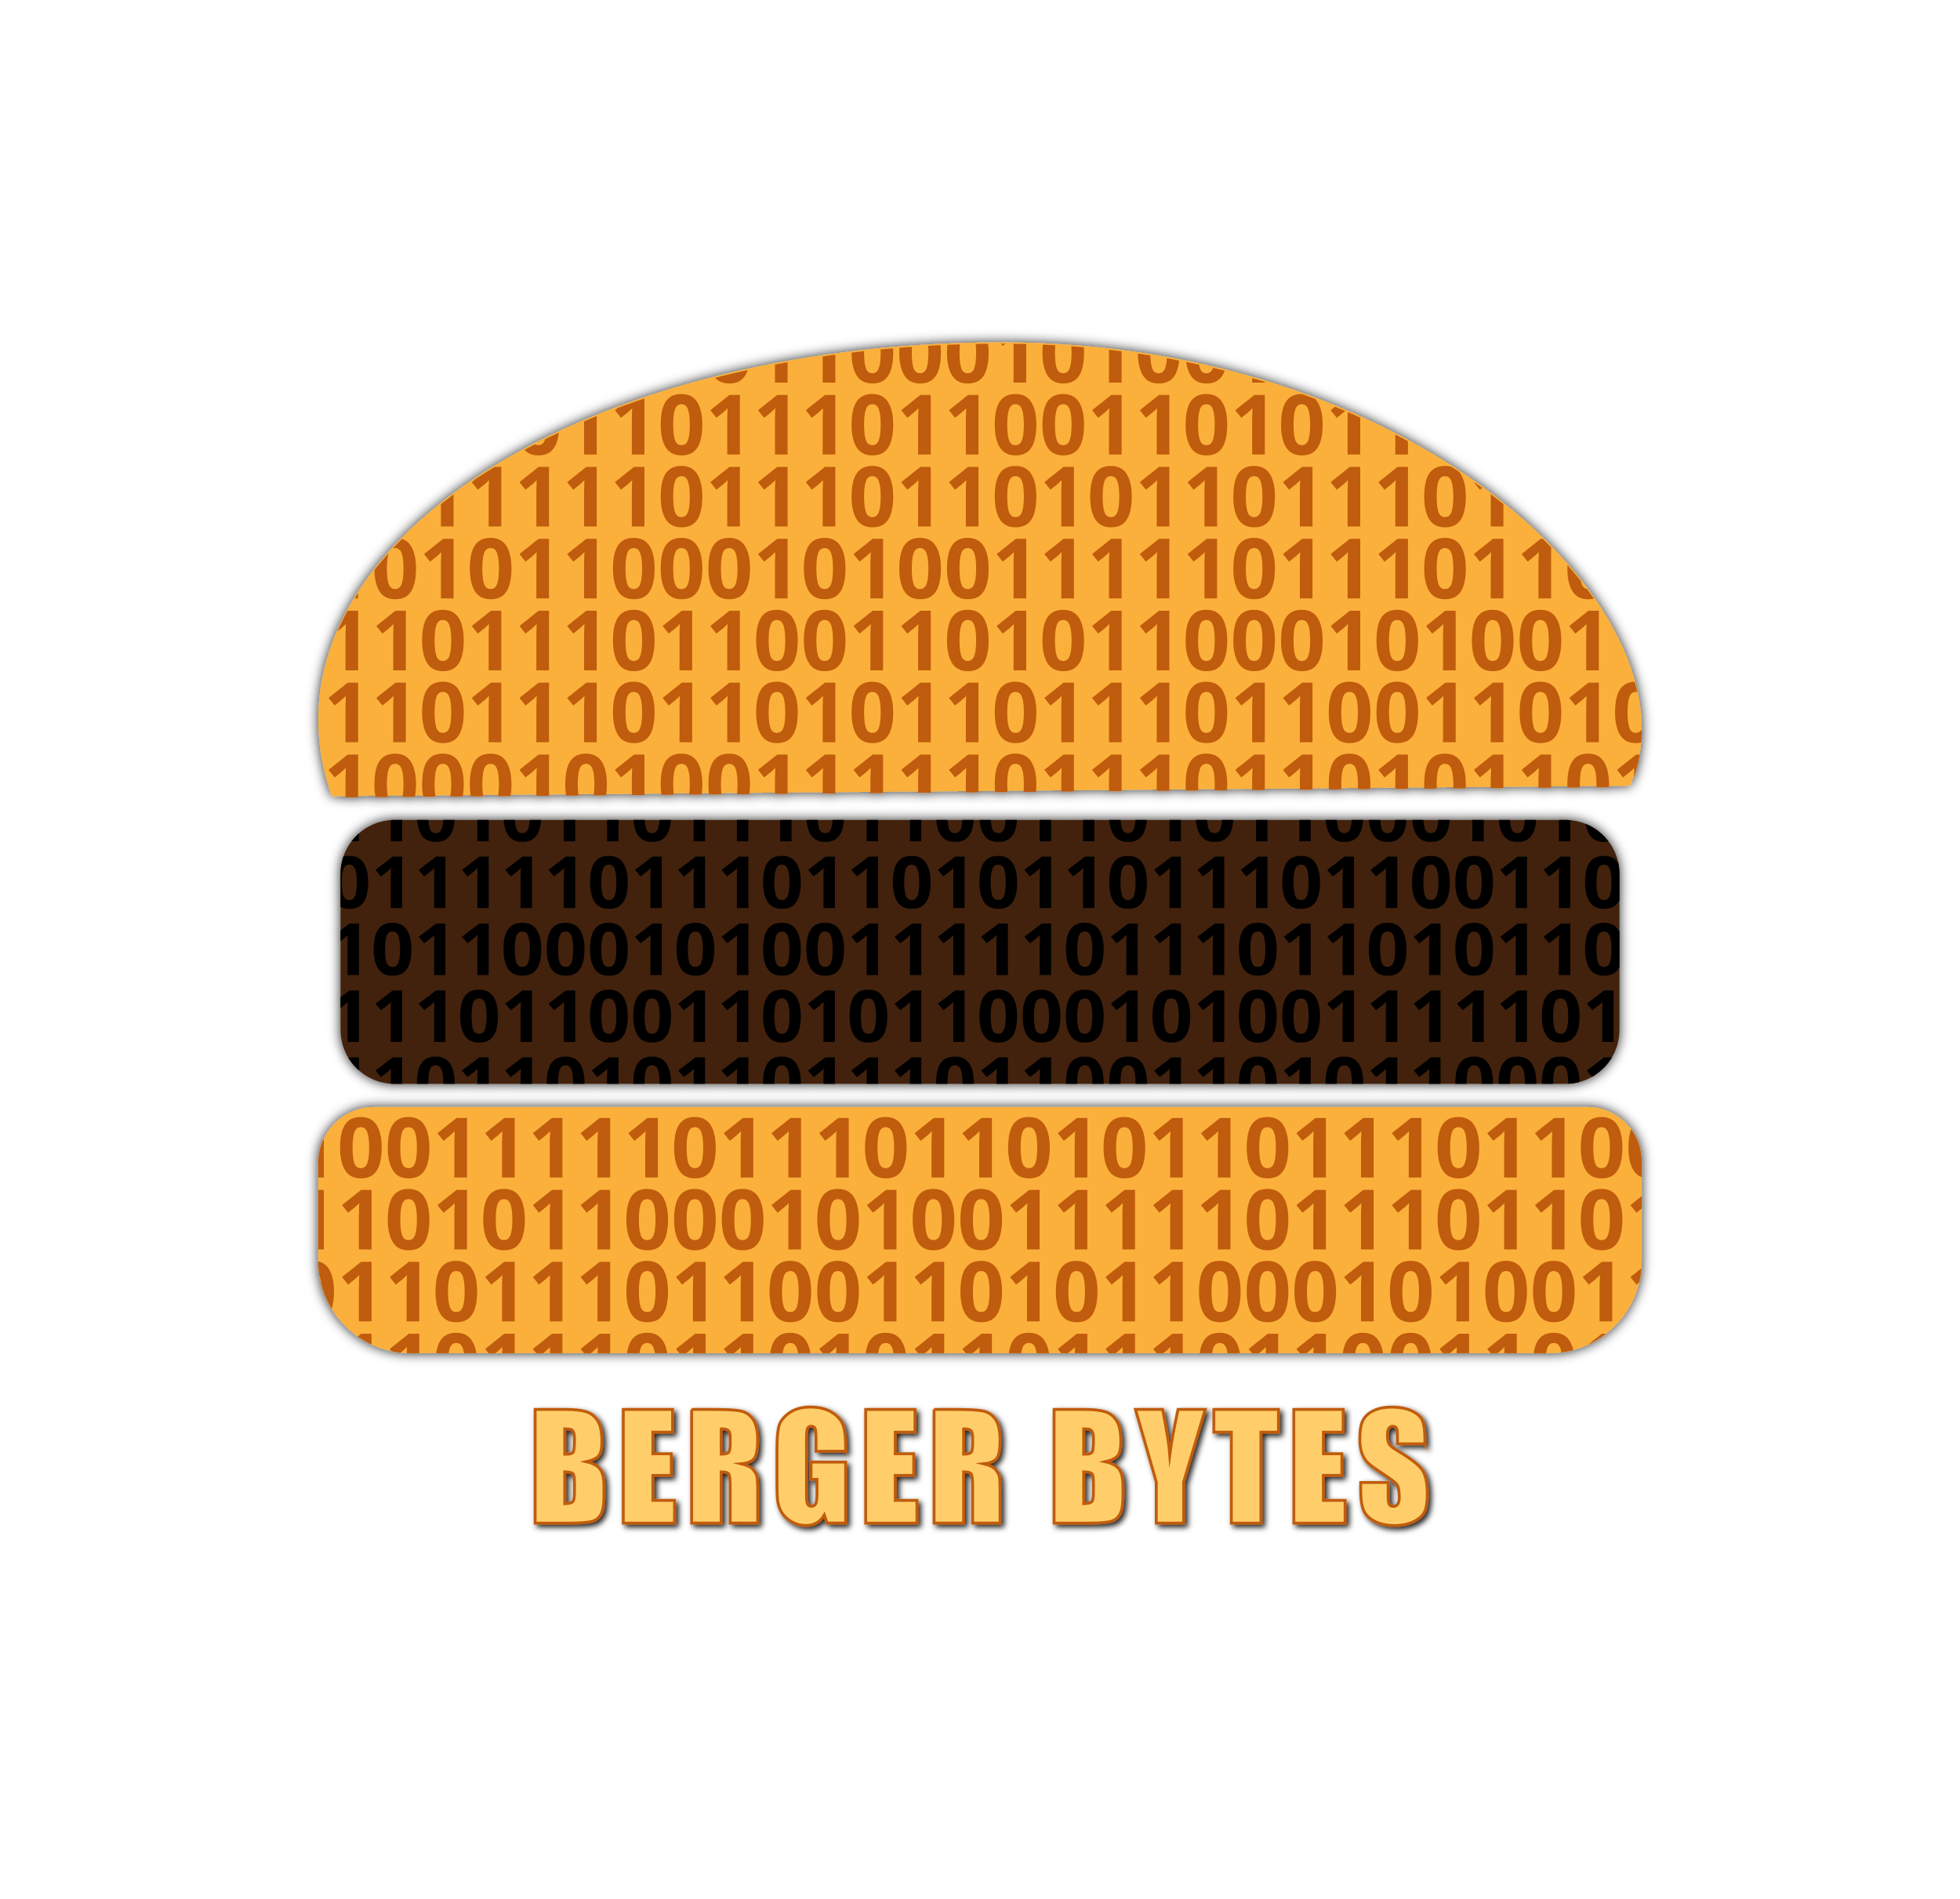
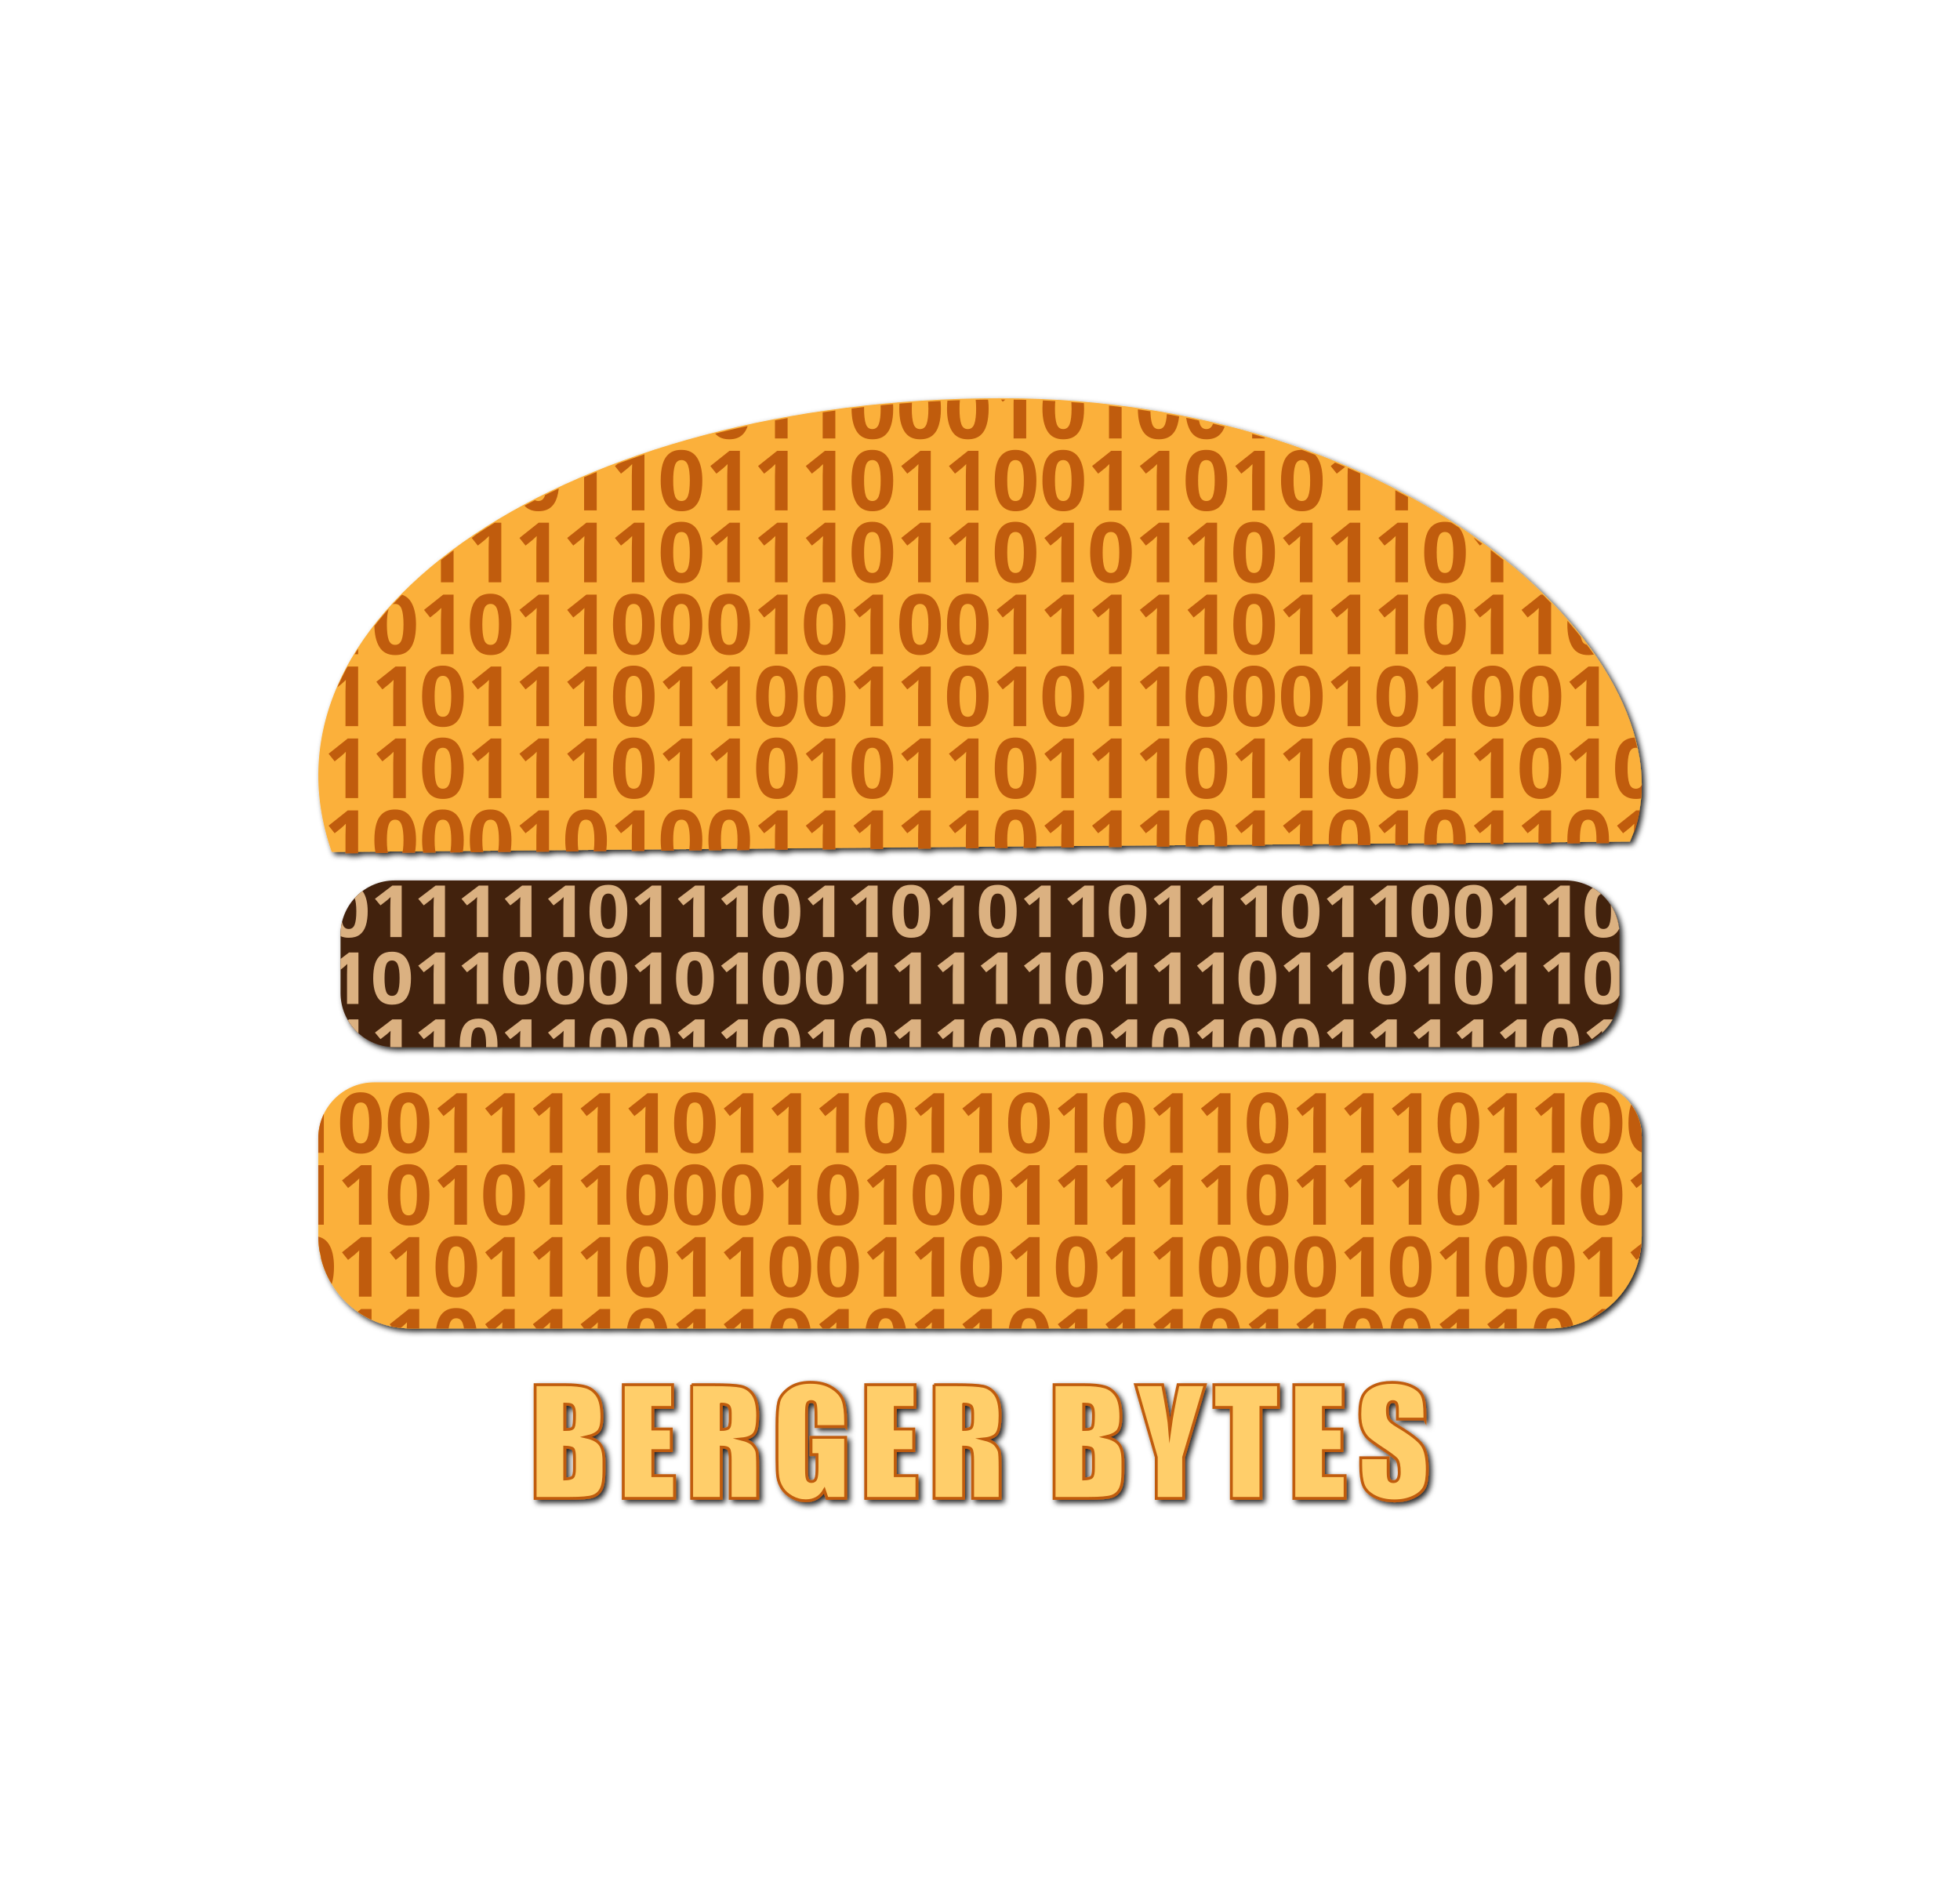
<svg xmlns="http://www.w3.org/2000/svg" id="Layer_1" data-name="Layer 1" viewBox="0 0 681.33 660.07">
  <defs>
    <style>
      .cls-1 {
        filter: url(#drop-shadow-2);
      }

      .cls-2 {
+         fill: #dbb181;
+         font-size: 25.04px;
+         letter-spacing: 0em;
+       }
+ 
+       .cls-2, .cls-3 {
+         font-family: MicrosoftNewTaiLue-Bold, 'Microsoft New Tai Lue';
+         font-weight: 700;
+       }
+ 
+       .cls-4 {
        fill: #ffce6a;
        stroke: #c05b09;
        stroke-miterlimit: 10;
      }

-       .cls-3 {
+       .cls-5 {
        fill: none;
      }

-       .cls-4 {
+       .cls-3 {
        fill: #c05b09;
        font-size: 29px;
        letter-spacing: 0em;
-       }
- 
-       .cls-4, .cls-5 {
-         font-family: MicrosoftNewTaiLue-Bold, 'Microsoft New Tai Lue';
-         font-weight: 700;
      }

      .cls-6 {
        clip-path: url(#clippath-1);
      }

      .cls-7 {
-         filter: url(#drop-shadow-1);
+         fill: #42210b;
      }

      .cls-8 {
-         clip-path: url(#clippath-3);
+         filter: url(#drop-shadow-3);
      }

      .cls-9 {
-         fill: #42210b;
+         clip-path: url(#clippath-2);
      }

      .cls-10 {
-         clip-path: url(#clippath-2);
-       }
- 
-       .cls-5 {
-         font-size: 25.04px;
-         letter-spacing: 0em;
+         clip-path: url(#clippath);
      }

      .cls-11 {
        fill: #fbb03b;
      }
    </style>
-     <filter id="drop-shadow-1" x="183.19" y="485.63" width="318" height="50" filterUnits="userSpaceOnUse">
+     <filter id="drop-shadow-2" x="183.19" y="477.63" width="318" height="49" filterUnits="userSpaceOnUse">
      <feOffset dx="1" dy="1" />
      <feGaussianBlur result="blur" stdDeviation="1" />
      <feFlood flood-color="#000" flood-opacity=".87" />
      <feComposite in2="blur" operator="in" />
      <feComposite in="SourceGraphic" />
    </filter>
-     <filter id="drop-shadow-2" x="95.92" y="108.34" width="494.16" height="412" filterUnits="userSpaceOnUse">
-       <feOffset dx="0" dy="0" />
-       <feGaussianBlur result="blur-2" stdDeviation="2" />
+     <filter id="drop-shadow-3" x="95.92" y="127.74" width="494.16" height="384" filterUnits="userSpaceOnUse">
+       <feOffset dx="1" dy="1" />
+       <feGaussianBlur result="blur-2" stdDeviation="1" />
      <feFlood flood-color="#000" flood-opacity=".87" />
      <feComposite in2="blur-2" operator="in" />
      <feComposite in="SourceGraphic" />
    </filter>
+     <clipPath id="clippath">
+       <path class="cls-5" d="M115.32,296.61c-29.38-83.91,83.73-157.73,232.71-157.73s244.02,97.52,218.54,154.11" />
+     </clipPath>
    <clipPath id="clippath-1">
-       <path class="cls-3" d="M115.32,277.2c-29.38-83.91,83.73-157.73,232.71-157.73s244.02,97.52,218.54,154.11" />
+       <path class="cls-5" d="M130.07,376.21h421.68c10.45,0,18.94,8.49,18.94,18.94v34.51c0,17.71-14.38,32.1-32.1,32.1H142.74c-17.71,0-32.1-14.38-32.1-32.1v-34.03c0-10.72,8.7-19.42,19.42-19.42Z" />
    </clipPath>
    <clipPath id="clippath-2">
-       <path class="cls-3" d="M130.07,384.8h421.68c10.45,0,18.94,8.49,18.94,18.94v34.51c0,17.71-14.38,32.1-32.1,32.1H142.74c-17.71,0-32.1-14.38-32.1-32.1v-34.03c0-10.72,8.7-19.42,19.42-19.42Z" />
-     </clipPath>
-     <clipPath id="clippath-3">
-       <rect class="cls-3" x="118.38" y="285.01" width="444.57" height="91.72" rx="18.8" ry="18.8" />
+       <rect class="cls-5" x="118.38" y="306.04" width="444.57" height="57.92" rx="18.8" ry="18.8" />
    </clipPath>
  </defs>
-   <path class="cls-11" d="M452.69,478.17h-241.12" />
-   <g class="cls-7">
-     <path class="cls-2" d="M186.04,489.9h10.25c3.24,0,5.69.25,7.36.76,1.67.5,3.01,1.52,4.04,3.06s1.54,4.01,1.54,7.43c0,2.31-.36,3.92-1.09,4.83-.72.91-2.15,1.61-4.29,2.1,2.38.54,3.99,1.43,4.83,2.67.85,1.25,1.27,3.16,1.27,5.73v3.66c0,2.67-.3,4.65-.92,5.94-.61,1.29-1.58,2.17-2.92,2.64-1.33.47-4.07.71-8.2.71h-11.89v-39.53ZM196.32,496.66v8.79c.44-.02.78-.02,1.03-.02,1.01,0,1.65-.25,1.93-.75.28-.5.42-1.92.42-4.26,0-1.24-.11-2.1-.34-2.6-.23-.5-.52-.81-.89-.94-.37-.13-1.08-.2-2.14-.22ZM196.32,511.6v11.06c1.45-.05,2.37-.28,2.77-.68.4-.41.6-1.41.6-3v-3.69c0-1.69-.18-2.72-.54-3.08-.36-.36-1.3-.56-2.83-.61Z" />
-     <path class="cls-2" d="M216.66,489.9h17.14v7.91h-6.86v7.5h6.42v7.52h-6.42v8.69h7.54v7.91h-17.82v-39.53Z" />
-     <path class="cls-2" d="M240.43,489.9h7.28c4.85,0,8.13.19,9.85.56,1.72.38,3.12,1.33,4.2,2.87,1.08,1.54,1.62,3.99,1.62,7.36,0,3.08-.38,5.14-1.15,6.2-.77,1.06-2.27,1.69-4.52,1.9,2.03.5,3.4,1.18,4.1,2.03.7.85,1.13,1.62,1.31,2.33.17.71.26,2.66.26,5.85v10.42h-9.55v-13.13c0-2.12-.17-3.43-.5-3.93-.33-.5-1.21-.76-2.62-.76v17.82h-10.28v-39.53ZM250.71,496.66v8.79c1.16,0,1.97-.16,2.43-.48.46-.32.7-1.35.7-3.09v-2.17c0-1.25-.22-2.08-.67-2.47-.45-.39-1.27-.59-2.45-.59Z" />
-     <path class="cls-2" d="M293.95,504.45h-10.28v-3.59c0-2.26-.1-3.68-.29-4.25-.2-.57-.66-.85-1.39-.85-.63,0-1.07.24-1.29.73-.23.49-.34,1.74-.34,3.76v18.97c0,1.77.11,2.94.34,3.5.23.56.68.84,1.37.84.75,0,1.26-.32,1.53-.95.27-.63.4-1.87.4-3.71v-4.69h-2.08v-6.01h12.04v21.22h-6.46l-.95-2.83c-.7,1.22-1.58,2.14-2.65,2.75-1.07.61-2.33.92-3.77.92-1.73,0-3.34-.42-4.85-1.26-1.51-.84-2.65-1.88-3.43-3.11-.78-1.24-1.27-2.54-1.47-3.89-.2-1.36-.29-3.4-.29-6.12v-11.74c0-3.78.2-6.52.61-8.23.41-1.71,1.58-3.28,3.5-4.7,1.93-1.42,4.42-2.14,7.48-2.14s5.51.62,7.5,1.86c1.99,1.24,3.28,2.71,3.88,4.41.6,1.7.9,4.17.9,7.41v1.71Z" />
-     <path class="cls-2" d="M300.93,489.9h17.14v7.91h-6.86v7.5h6.42v7.52h-6.42v8.69h7.54v7.91h-17.82v-39.53Z" />
-     <path class="cls-2" d="M324.7,489.9h7.28c4.85,0,8.13.19,9.85.56,1.72.38,3.12,1.33,4.2,2.87,1.08,1.54,1.62,3.99,1.62,7.36,0,3.08-.38,5.14-1.15,6.2-.77,1.06-2.27,1.69-4.52,1.9,2.03.5,3.4,1.18,4.1,2.03.7.85,1.13,1.62,1.31,2.33.17.71.26,2.66.26,5.85v10.42h-9.55v-13.13c0-2.12-.17-3.43-.5-3.93-.33-.5-1.21-.76-2.62-.76v17.82h-10.28v-39.53ZM334.98,496.66v8.79c1.16,0,1.97-.16,2.43-.48.46-.32.7-1.35.7-3.09v-2.17c0-1.25-.22-2.08-.67-2.47-.45-.39-1.27-.59-2.45-.59Z" />
-     <path class="cls-2" d="M366.44,489.9h10.25c3.24,0,5.69.25,7.36.76,1.67.5,3.01,1.52,4.04,3.06s1.54,4.01,1.54,7.43c0,2.31-.36,3.92-1.09,4.83-.72.91-2.15,1.61-4.29,2.1,2.38.54,3.99,1.43,4.83,2.67.85,1.25,1.27,3.16,1.27,5.73v3.66c0,2.67-.3,4.65-.92,5.94-.61,1.29-1.58,2.17-2.92,2.64-1.33.47-4.07.71-8.2.71h-11.89v-39.53ZM376.72,496.66v8.79c.44-.02.78-.02,1.03-.02,1.01,0,1.65-.25,1.93-.75.28-.5.42-1.92.42-4.26,0-1.24-.11-2.1-.34-2.6-.23-.5-.52-.81-.89-.94-.37-.13-1.08-.2-2.14-.22ZM376.72,511.6v11.06c1.45-.05,2.37-.28,2.77-.68.4-.41.6-1.41.6-3v-3.69c0-1.69-.18-2.72-.54-3.08-.36-.36-1.3-.56-2.83-.61Z" />
-     <path class="cls-2" d="M418.96,489.9l-7.5,25.22v14.31h-9.52v-14.31l-7.23-25.22h9.44c1.48,7.71,2.31,12.91,2.5,15.58.57-4.22,1.52-9.41,2.86-15.58h9.44Z" />
-     <path class="cls-2" d="M444.42,489.9v7.91h-6.1v31.62h-10.28v-31.62h-6.08v-7.91h22.46Z" />
-     <path class="cls-2" d="M449.76,489.9h17.14v7.91h-6.86v7.5h6.42v7.52h-6.42v8.69h7.54v7.91h-17.82v-39.53Z" />
-     <path class="cls-2" d="M495.31,501.86h-9.55v-2.93c0-1.37-.12-2.24-.37-2.61-.24-.37-.65-.56-1.22-.56-.62,0-1.09.25-1.4.76-.32.5-.48,1.27-.48,2.3,0,1.32.18,2.31.54,2.98.34.67,1.31,1.47,2.9,2.42,4.58,2.72,7.46,4.94,8.65,6.69,1.19,1.74,1.78,4.55,1.78,8.42,0,2.82-.33,4.89-.99,6.23-.66,1.33-1.93,2.45-3.82,3.36-1.89.9-4.09,1.36-6.59,1.36-2.75,0-5.1-.52-7.04-1.56-1.95-1.04-3.22-2.37-3.82-3.98-.6-1.61-.9-3.9-.9-6.86v-2.59h9.55v4.81c0,1.48.13,2.43.4,2.86.27.42.74.63,1.43.63s1.19-.27,1.53-.81c.33-.54.5-1.33.5-2.39,0-2.33-.32-3.85-.95-4.57-.65-.72-2.25-1.91-4.81-3.59-2.56-1.69-4.25-2.92-5.08-3.69-.83-.76-1.52-1.82-2.06-3.17-.54-1.35-.82-3.08-.82-5.18,0-3.03.39-5.24,1.16-6.64.77-1.4,2.02-2.49,3.75-3.28,1.72-.79,3.81-1.18,6.25-1.18,2.67,0,4.94.43,6.82,1.29,1.88.86,3.12,1.95,3.73,3.26.61,1.31.92,3.54.92,6.68v1.56Z" />
+   <g class="cls-1">
+     <path class="cls-4" d="M186.04,481.3h10.25c3.24,0,5.69.25,7.36.76,1.67.5,3.01,1.52,4.04,3.06s1.54,4.01,1.54,7.43c0,2.31-.36,3.92-1.09,4.83-.72.91-2.15,1.61-4.29,2.1,2.38.54,3.99,1.43,4.83,2.67.85,1.25,1.27,3.16,1.27,5.73v3.66c0,2.67-.3,4.65-.92,5.94-.61,1.29-1.58,2.17-2.92,2.64-1.33.47-4.07.71-8.2.71h-11.89v-39.53ZM196.32,488.07v8.79c.44-.02.78-.02,1.03-.02,1.01,0,1.65-.25,1.93-.75.28-.5.42-1.92.42-4.26,0-1.24-.11-2.1-.34-2.6-.23-.5-.52-.81-.89-.94-.37-.13-1.08-.2-2.14-.22ZM196.32,503.01v11.06c1.45-.05,2.37-.28,2.77-.68.4-.41.6-1.41.6-3v-3.69c0-1.69-.18-2.72-.54-3.08-.36-.36-1.3-.56-2.83-.61Z" />
+     <path class="cls-4" d="M216.66,481.3h17.14v7.91h-6.86v7.5h6.42v7.52h-6.42v8.69h7.54v7.91h-17.82v-39.53Z" />
+     <path class="cls-4" d="M240.43,481.3h7.28c4.85,0,8.13.19,9.85.56,1.72.38,3.12,1.33,4.2,2.87,1.08,1.54,1.62,3.99,1.62,7.36,0,3.08-.38,5.14-1.15,6.2-.77,1.06-2.27,1.69-4.52,1.9,2.03.5,3.4,1.18,4.1,2.03.7.85,1.13,1.62,1.31,2.33.17.71.26,2.66.26,5.85v10.42h-9.55v-13.13c0-2.12-.17-3.43-.5-3.93-.33-.5-1.21-.76-2.62-.76v17.82h-10.28v-39.53ZM250.71,488.07v8.79c1.16,0,1.97-.16,2.43-.48.46-.32.7-1.35.7-3.09v-2.17c0-1.25-.22-2.08-.67-2.47-.45-.39-1.27-.59-2.45-.59Z" />
+     <path class="cls-4" d="M293.95,495.85h-10.28v-3.59c0-2.26-.1-3.68-.29-4.25-.2-.57-.66-.85-1.39-.85-.63,0-1.07.24-1.29.73-.23.49-.34,1.74-.34,3.76v18.97c0,1.77.11,2.94.34,3.5.23.56.68.84,1.37.84.75,0,1.26-.32,1.53-.95.27-.63.4-1.87.4-3.71v-4.69h-2.08v-6.01h12.04v21.22h-6.46l-.95-2.83c-.7,1.22-1.58,2.14-2.65,2.75-1.07.61-2.33.92-3.77.92-1.73,0-3.34-.42-4.85-1.26-1.51-.84-2.65-1.88-3.43-3.11-.78-1.24-1.27-2.54-1.47-3.89-.2-1.36-.29-3.4-.29-6.12v-11.74c0-3.78.2-6.52.61-8.23.41-1.71,1.58-3.28,3.5-4.7,1.93-1.42,4.42-2.14,7.48-2.14s5.51.62,7.5,1.86c1.99,1.24,3.28,2.71,3.88,4.41.6,1.7.9,4.17.9,7.41v1.71Z" />
+     <path class="cls-4" d="M300.93,481.3h17.14v7.91h-6.86v7.5h6.42v7.52h-6.42v8.69h7.54v7.91h-17.82v-39.53Z" />
+     <path class="cls-4" d="M324.7,481.3h7.28c4.85,0,8.13.19,9.85.56,1.72.38,3.12,1.33,4.2,2.87,1.08,1.54,1.62,3.99,1.62,7.36,0,3.08-.38,5.14-1.15,6.2-.77,1.06-2.27,1.69-4.52,1.9,2.03.5,3.4,1.18,4.1,2.03.7.85,1.13,1.62,1.31,2.33.17.71.26,2.66.26,5.85v10.42h-9.55v-13.13c0-2.12-.17-3.43-.5-3.93-.33-.5-1.21-.76-2.62-.76v17.82h-10.28v-39.53ZM334.98,488.07v8.79c1.16,0,1.97-.16,2.43-.48.46-.32.7-1.35.7-3.09v-2.17c0-1.25-.22-2.08-.67-2.47-.45-.39-1.27-.59-2.45-.59Z" />
+     <path class="cls-4" d="M366.44,481.3h10.25c3.24,0,5.69.25,7.36.76,1.67.5,3.01,1.52,4.04,3.06s1.54,4.01,1.54,7.43c0,2.31-.36,3.92-1.09,4.83-.72.91-2.15,1.61-4.29,2.1,2.38.54,3.99,1.43,4.83,2.67.85,1.25,1.27,3.16,1.27,5.73v3.66c0,2.67-.3,4.65-.92,5.94-.61,1.29-1.58,2.17-2.92,2.64-1.33.47-4.07.71-8.2.71h-11.89v-39.53ZM376.72,488.07v8.79c.44-.02.78-.02,1.03-.02,1.01,0,1.65-.25,1.93-.75.28-.5.42-1.92.42-4.26,0-1.24-.11-2.1-.34-2.6-.23-.5-.52-.81-.89-.94-.37-.13-1.08-.2-2.14-.22ZM376.72,503.01v11.06c1.45-.05,2.37-.28,2.77-.68.4-.41.6-1.41.6-3v-3.69c0-1.69-.18-2.72-.54-3.08-.36-.36-1.3-.56-2.83-.61Z" />
+     <path class="cls-4" d="M418.96,481.3l-7.5,25.22v14.31h-9.52v-14.31l-7.23-25.22h9.44c1.48,7.71,2.31,12.91,2.5,15.58.57-4.22,1.52-9.41,2.86-15.58h9.44Z" />
+     <path class="cls-4" d="M444.42,481.3v7.91h-6.1v31.62h-10.28v-31.62h-6.08v-7.91h22.46Z" />
+     <path class="cls-4" d="M449.76,481.3h17.14v7.91h-6.86v7.5h6.42v7.52h-6.42v8.69h7.54v7.91h-17.82v-39.53Z" />
+     <path class="cls-4" d="M495.31,493.27h-9.55v-2.93c0-1.37-.12-2.24-.37-2.61-.24-.37-.65-.56-1.22-.56-.62,0-1.09.25-1.4.76-.32.5-.48,1.27-.48,2.3,0,1.32.18,2.31.54,2.98.34.67,1.31,1.47,2.9,2.42,4.58,2.72,7.46,4.94,8.65,6.69,1.19,1.74,1.78,4.55,1.78,8.42,0,2.82-.33,4.89-.99,6.23-.66,1.33-1.93,2.45-3.82,3.36-1.89.9-4.09,1.36-6.59,1.36-2.75,0-5.1-.52-7.04-1.56-1.95-1.04-3.22-2.37-3.82-3.98-.6-1.61-.9-3.9-.9-6.86v-2.59h9.55v4.81c0,1.48.13,2.43.4,2.86.27.42.74.63,1.43.63s1.19-.27,1.53-.81c.33-.54.5-1.33.5-2.39,0-2.33-.32-3.85-.95-4.57-.65-.72-2.25-1.91-4.81-3.59-2.56-1.69-4.25-2.92-5.08-3.69-.83-.76-1.52-1.82-2.06-3.17-.54-1.35-.82-3.08-.82-5.18,0-3.03.39-5.24,1.16-6.64.77-1.4,2.02-2.49,3.75-3.28,1.72-.79,3.81-1.18,6.25-1.18,2.67,0,4.94.43,6.82,1.29,1.88.86,3.12,1.95,3.73,3.26.61,1.31.92,3.54.92,6.68v1.56Z" />
  </g>
-   <g class="cls-1">
-     <rect class="cls-9" x="118.38" y="285.01" width="444.57" height="91.72" rx="18.8" ry="18.8" />
+   <g class="cls-8">
    <g>
-       <path class="cls-11" d="M115.32,276.73c-29.38-83.91,83.73-157.73,232.71-157.73s244.02,97.52,218.54,154.11" />
-       <g class="cls-6">
-         <text class="cls-4" transform="translate(95.92 132.99)">
+       <path class="cls-11" d="M115.32,296.14c-29.38-83.91,83.73-157.73,232.71-157.73s244.02,97.52,218.54,154.11" />
+       <g class="cls-10">
+         <text class="cls-3" transform="translate(95.92 152.4)">
          <tspan x="0" y="0">01100110101100010100111110111</tspan>
          <tspan x="0" y="25">01101011011101100110101100010</tspan>
          <tspan x="0" y="50">10011111011101101011011101100</tspan>
          <tspan x="0" y="75">11010110001010011111011101101</tspan>
          <tspan x="0" y="100">01101110110011010110001010011</tspan>
          <tspan x="0" y="125">11101110110101101110110011010</tspan>
          <tspan x="0" y="150">11000101001111101110110101101</tspan>
        </text>
      </g>
    </g>
    <g>
-       <path class="cls-11" d="M130.07,384.8h421.68c10.45,0,18.94,8.49,18.94,18.94v34.51c0,17.71-14.38,32.1-32.1,32.1H142.74c-17.71,0-32.1-14.38-32.1-32.1v-34.03c0-10.72,8.7-19.42,19.42-19.42Z" />
-       <g class="cls-10">
-         <text class="cls-4" transform="translate(100.58 359.29)">
+       <path class="cls-11" d="M130.07,376.21h421.68c10.45,0,18.94,8.49,18.94,18.94v34.51c0,17.71-14.38,32.1-32.1,32.1H142.74c-17.71,0-32.1-14.38-32.1-32.1v-34.03c0-10.72,8.7-19.42,19.42-19.42Z" />
+       <g class="cls-6">
+         <text class="cls-3" transform="translate(100.58 350.7)">
          <tspan x="0" y="0">01100110101100010100111110111</tspan>
          <tspan x="0" y="25">01101011011101100110101100010</tspan>
          <tspan x="0" y="50">10011111011101101011011101100</tspan>
          <tspan x="0" y="75">11010110001010011111011101101</tspan>
          <tspan x="0" y="100">01101110110011010110001010011</tspan>
          <tspan x="0" y="125">11101110110101101110110011010</tspan>
          <tspan x="0" y="150">11000101001111101110110101101</tspan>
        </text>
      </g>
    </g>
-     <g class="cls-8">
-       <text class="cls-5" transform="translate(113.91 269.15) scale(1.05 1)">
+     <g class="cls-9">
+       <rect class="cls-7" x="118.38" y="306.04" width="444.57" height="57.92" rx="18.8" ry="18.8" />
+       <text class="cls-2" transform="translate(113.74 279.21) scale(1.05 1)">
        <tspan x="0" y="0">011001101011000101001111101110</tspan>
        <tspan x="0" y="23.25">110101101110110011010110001010</tspan>
        <tspan x="0" y="46.5">011111011101101011011101100110</tspan>
        <tspan x="0" y="69.75">101100010100111110111011010110</tspan>
        <tspan x="0" y="93">111011001101011000101001111101</tspan>
        <tspan x="0" y="116.25">110110101101110110011010110001</tspan>
        <tspan x="0" y="139.5">010011111011101101011011101100</tspan>
      </text>
    </g>
  </g>
</svg>
